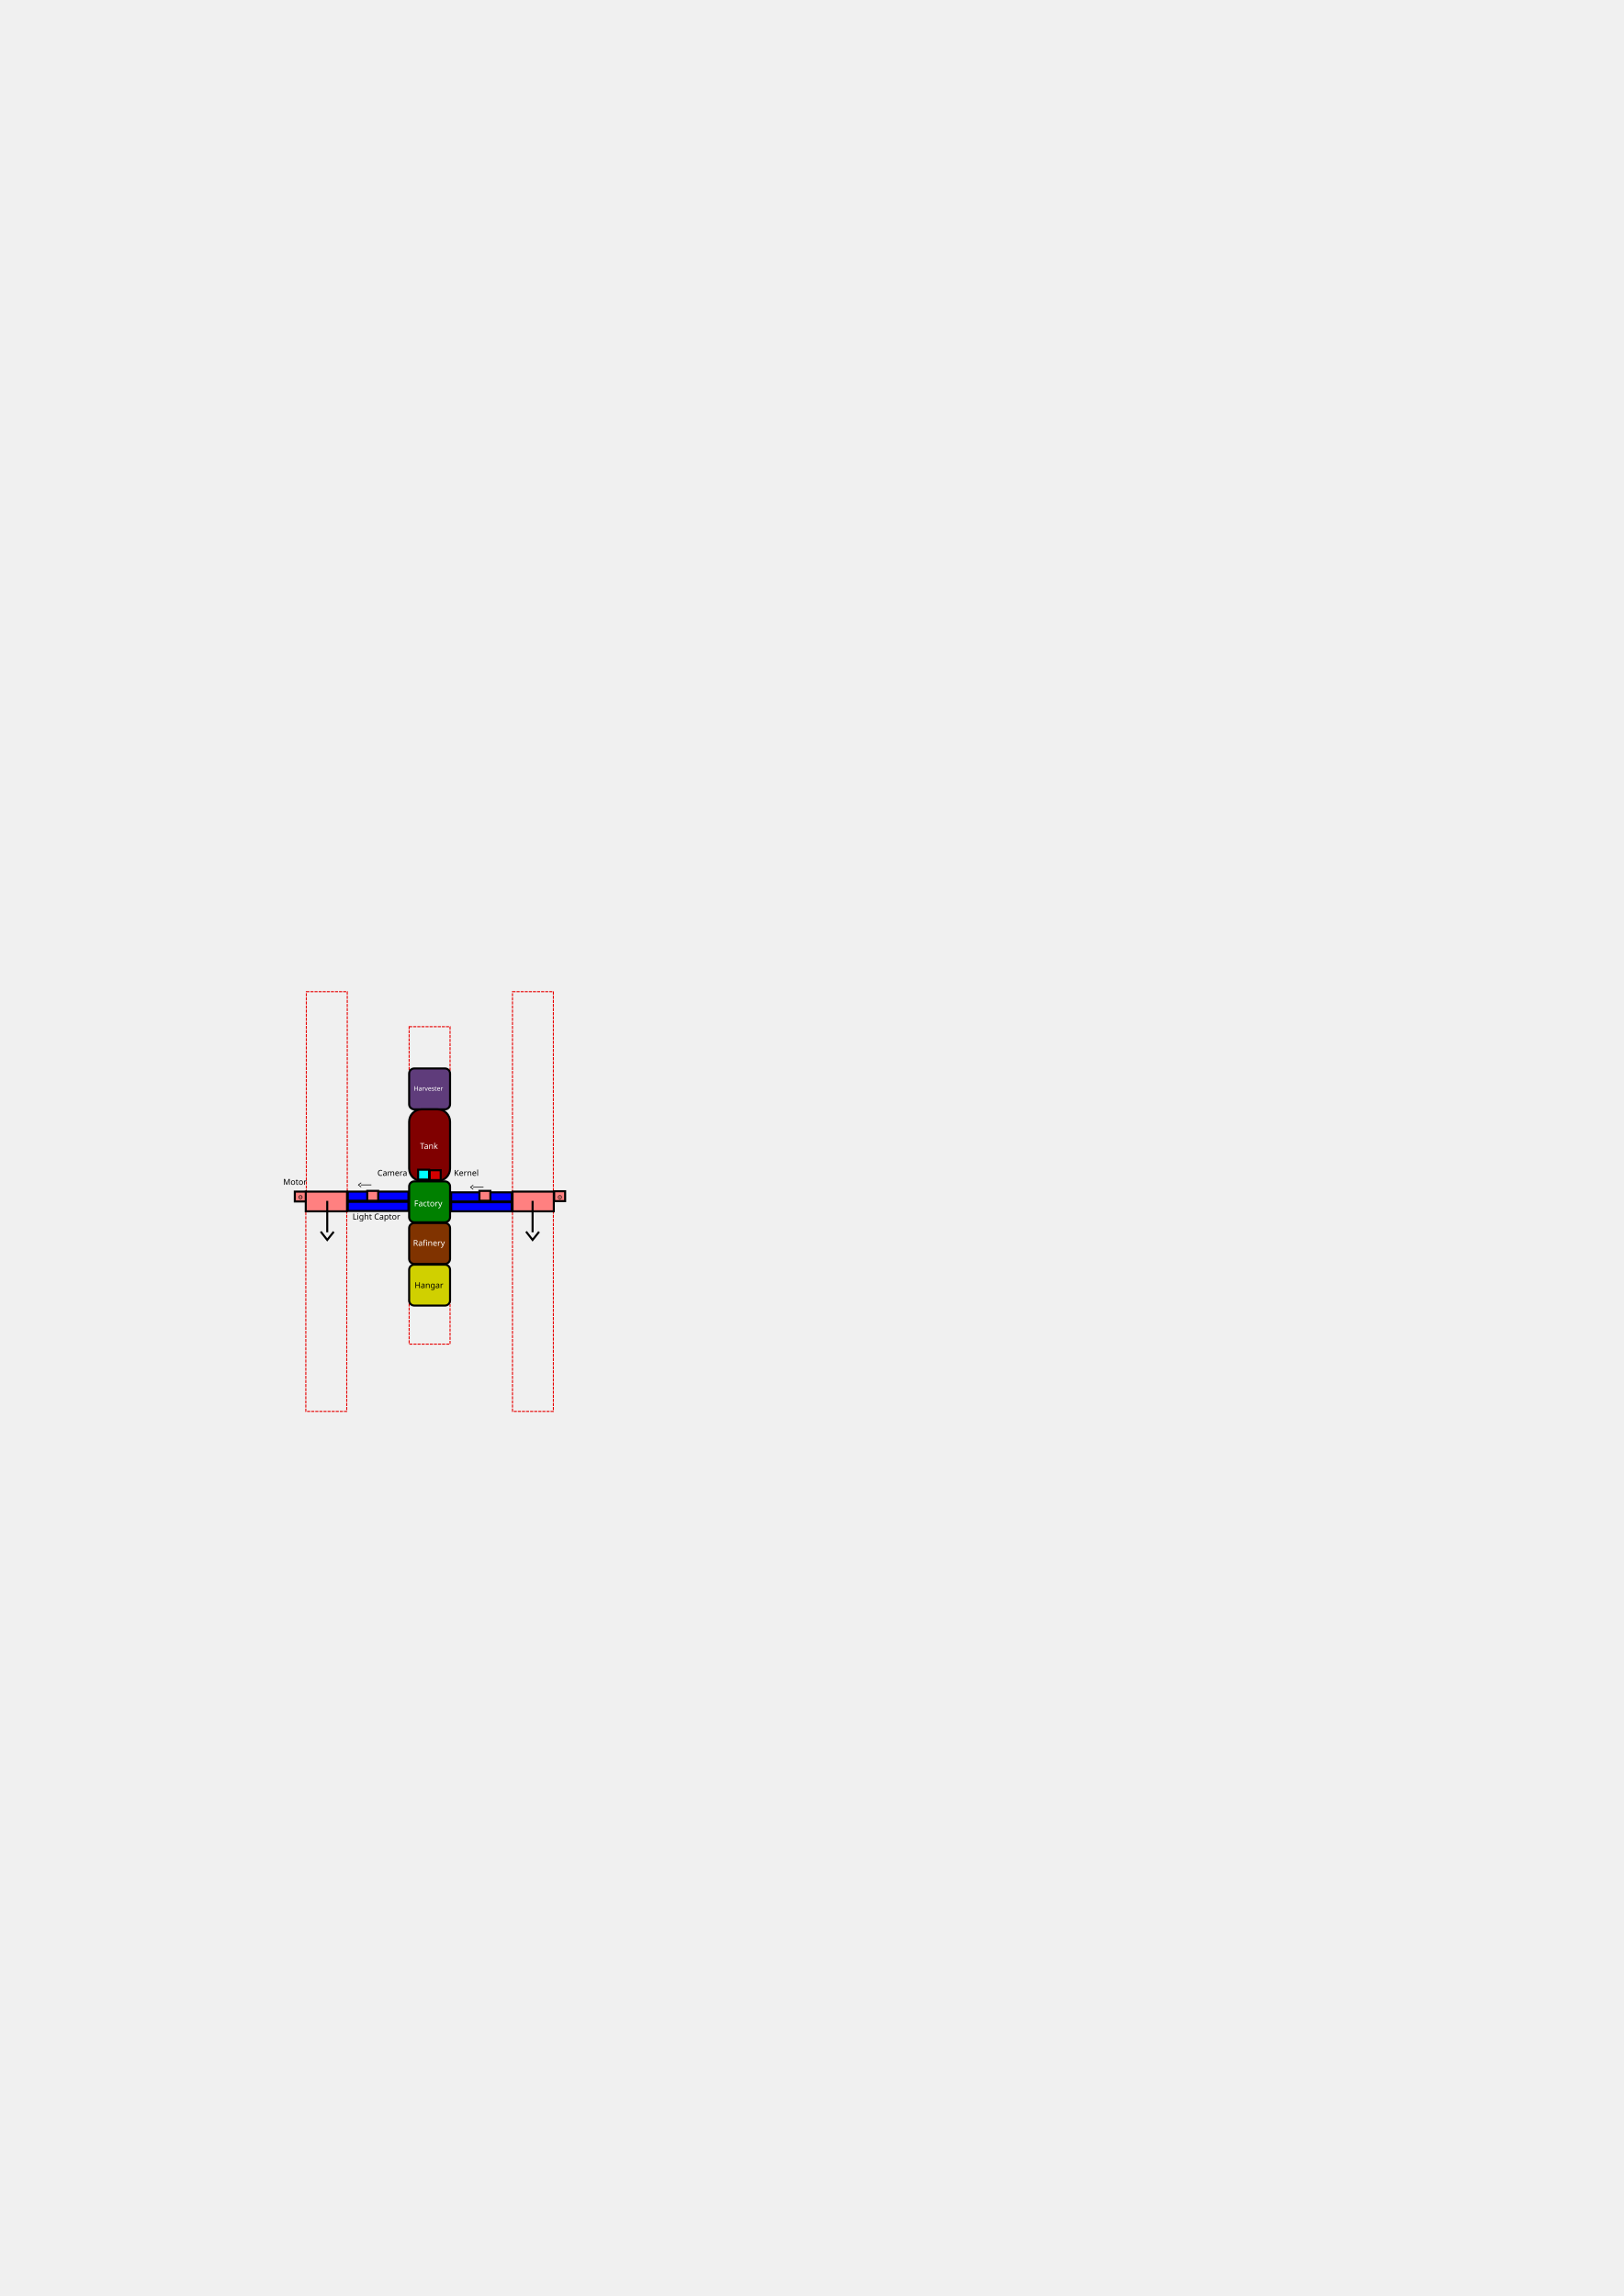
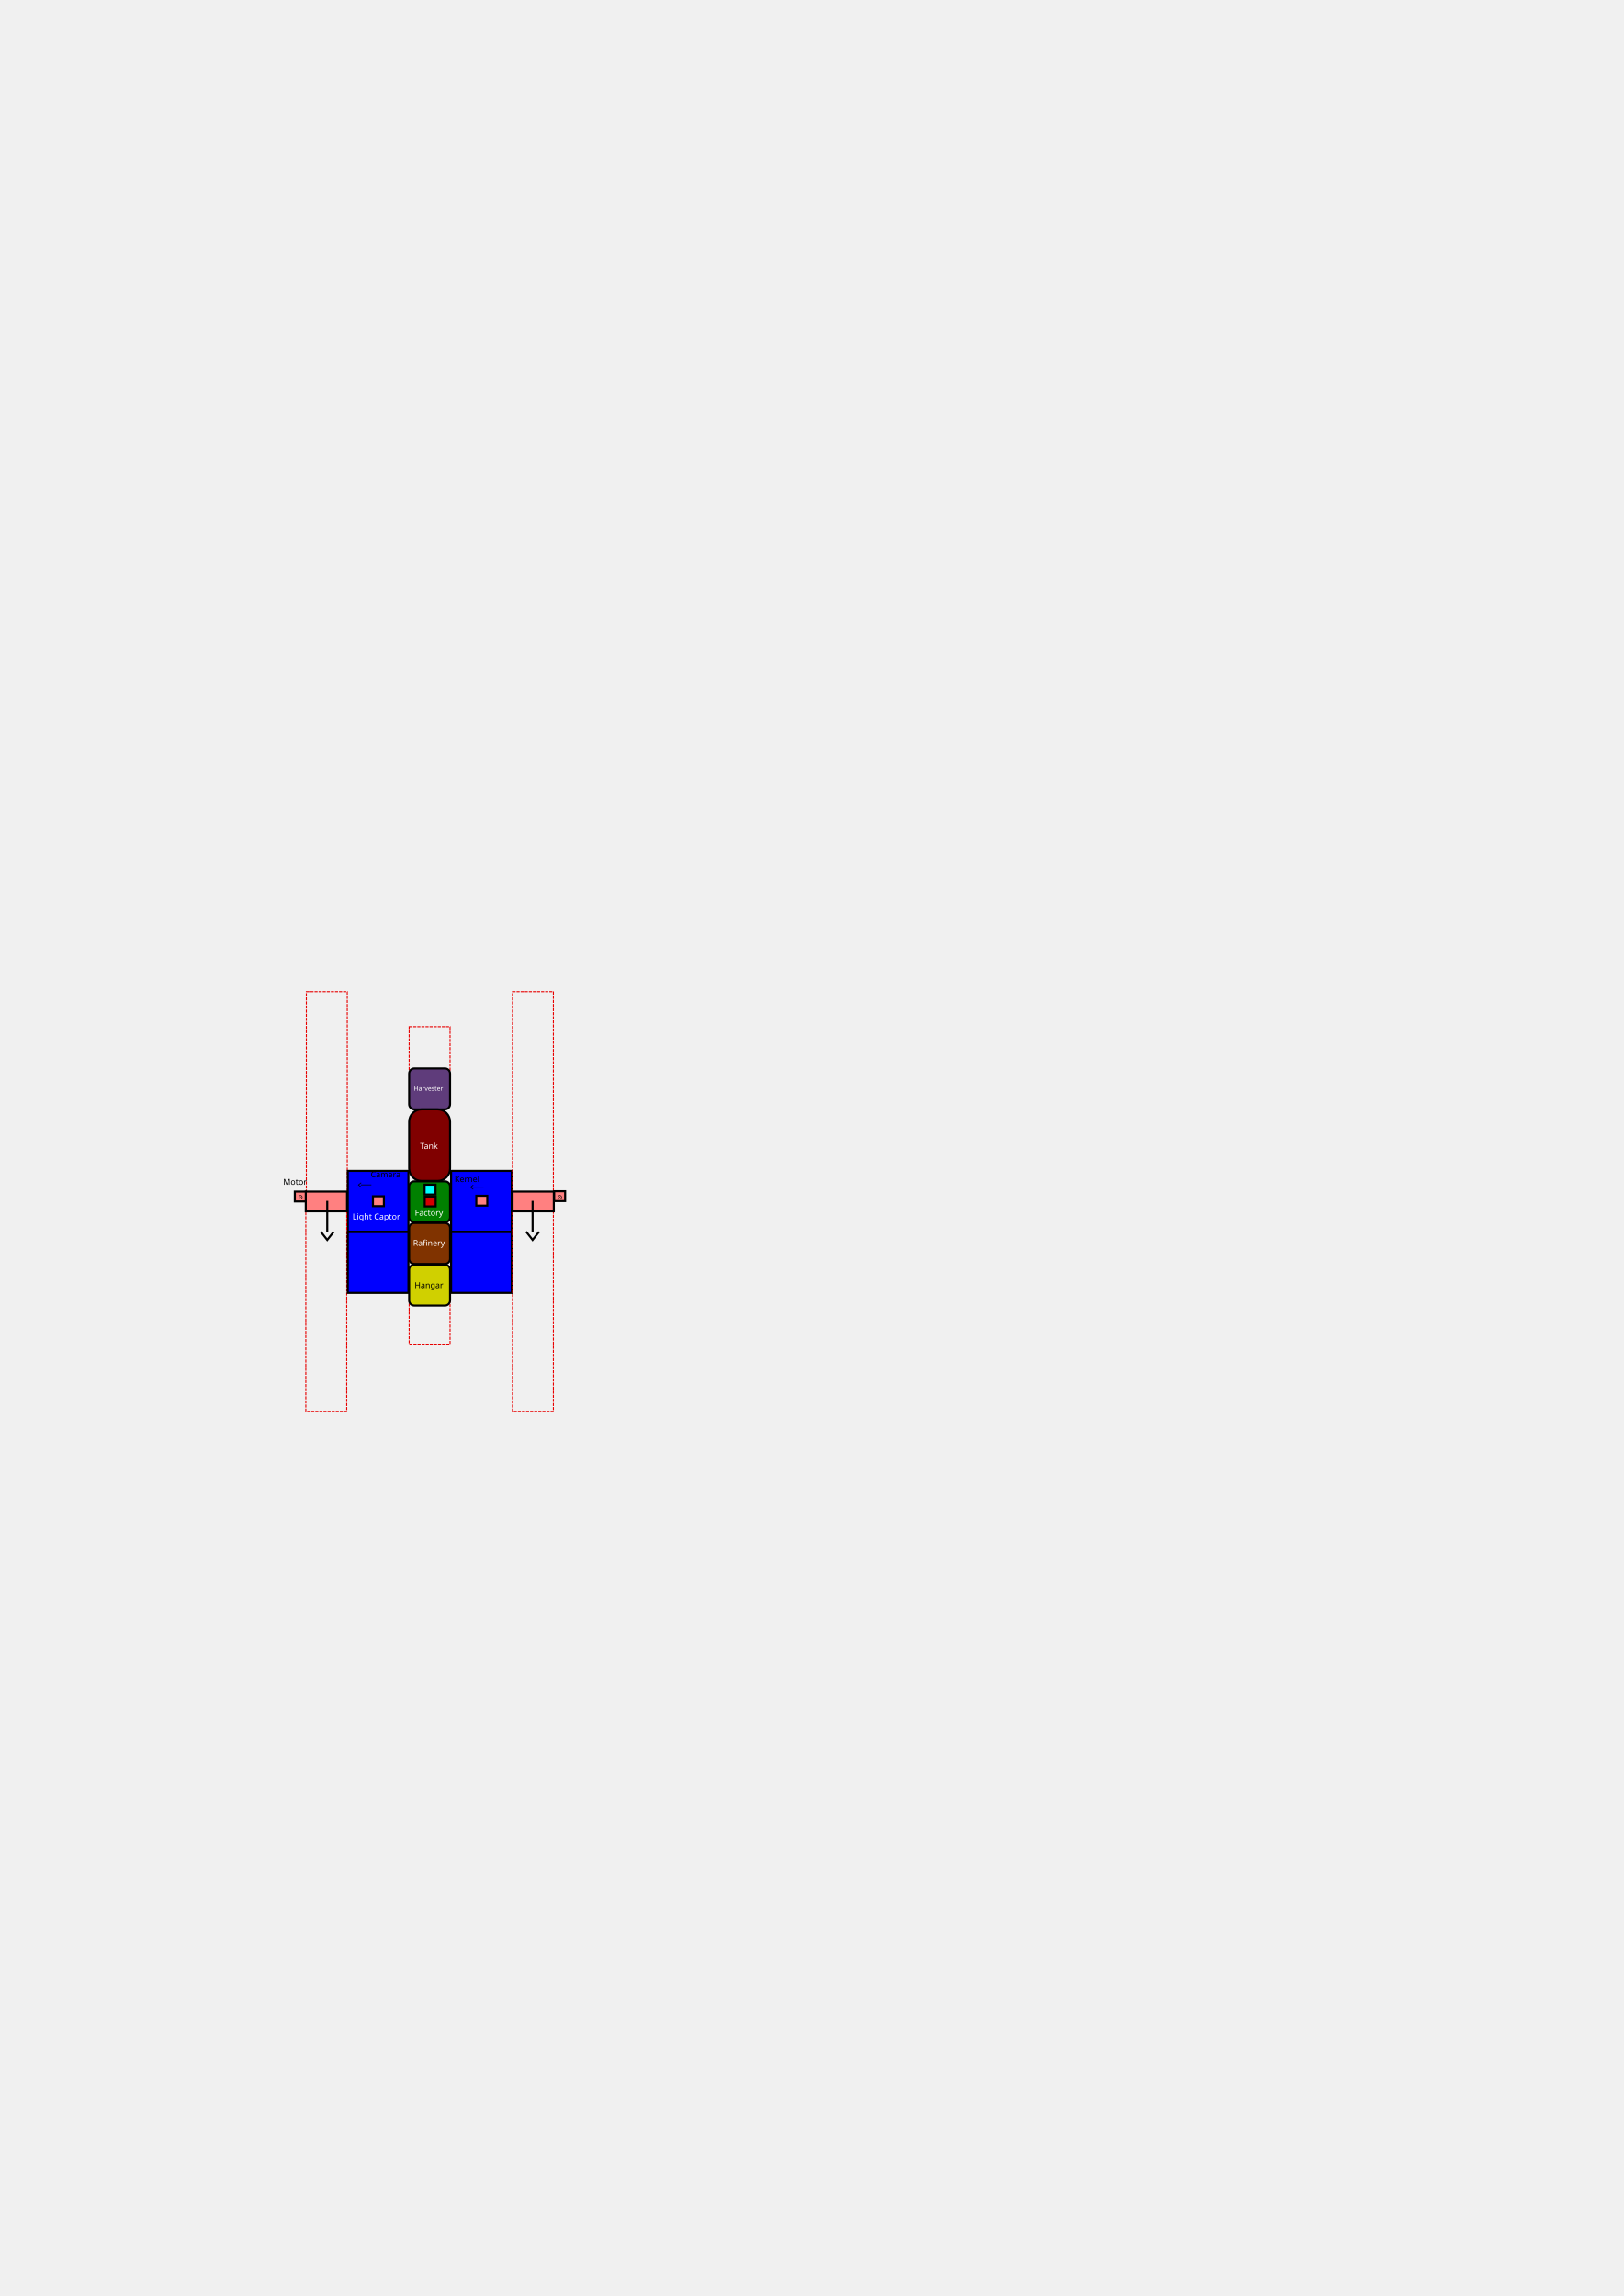
<svg xmlns="http://www.w3.org/2000/svg" width="210mm" height="297mm" id="svg2" version="1.1">
  <defs id="defs4" />
  <g id="layer1">
    <rect ry="0" y="484.832" x="149.745" height="98.126" width="20" id="rect3795" style="fill:none;stroke:#e70000;stroke-width:0.5;stroke-miterlimit:4;stroke-opacity:1;stroke-dasharray:1.5, 0.5;stroke-dashoffset:0" rx="0" />
    <rect ry="0" y="501.948" x="200" height="21.607" width="20" id="rect3904" style="fill:none;stroke:#e70000;stroke-width:0.5;stroke-miterlimit:4;stroke-opacity:1;stroke-dasharray:1.5, 0.5;stroke-dashoffset:0" />
    <rect style="fill:#5f3c7b;fill-opacity:1;stroke:#000000;stroke-opacity:1" id="rect2987" width="20" height="20" x="200" y="522.362" ry="2.5" />
    <text xml:space="preserve" style="font-size:3.112px;font-style:normal;font-weight:normal;line-height:125%;letter-spacing:0px;word-spacing:0px;fill:#ffffff;fill-opacity:1;stroke:none;font-family:Sans" x="202.245" y="533.27" id="text3757">
      <tspan id="tspan3759" x="202.245" y="533.27">Harvester</tspan>
    </text>
+     <rect ry="0" y="572.455" x="220.508" height="29.718" width="29.643" id="rect3050" style="fill:#0000ff;fill-opacity:1;stroke:#000000;stroke-opacity:1" />
+     <rect style="fill:#0000ff;fill-opacity:1;stroke:#000000;stroke-opacity:1" id="rect3052" width="29.643" height="29.718" x="220.508" y="602.38" ry="0" />
    <rect ry="6.071" y="542.362" x="200" height="35" width="20" id="rect3761" style="fill:#800000;fill-opacity:1;stroke:#000000;stroke-opacity:1" />
    <rect ry="2.5" y="577.576" x="200" height="20" width="20" id="rect3763" style="fill:#008000;fill-opacity:1;stroke:#000000;stroke-opacity:1" />
    <text id="text3765" y="561.722" x="205.315" style="font-size:4px;font-style:normal;font-weight:normal;line-height:125%;letter-spacing:0px;word-spacing:0px;fill:#ffffff;fill-opacity:1;stroke:none;font-family:Sans" xml:space="preserve">
      <tspan y="561.722" x="205.315" id="tspan3767">Tank</tspan>
    </text>
-     <text xml:space="preserve" style="font-size:4px;font-style:normal;font-weight:normal;line-height:125%;letter-spacing:0px;word-spacing:0px;fill:#ffffff;fill-opacity:1;stroke:none;font-family:Sans" x="202.411" y="589.766" id="text3769">
-       <tspan id="tspan3771" x="202.411" y="589.766">Factory</tspan>
+     <text xml:space="preserve" style="font-size:4px;font-style:normal;font-weight:normal;line-height:125%;letter-spacing:0px;word-spacing:0px;fill:#ffffff;fill-opacity:1;stroke:none;font-family:Sans" x="202.789" y="594.312" id="text3769">
+       <tspan id="tspan3771" x="202.789" y="594.312">Factory</tspan>
    </text>
    <rect style="fill:#803300;fill-opacity:1;stroke:#000000;stroke-opacity:1" id="rect3773" width="20" height="20" x="200" y="597.934" ry="2.5" />
    <text id="text3775" y="609.096" x="201.905" style="font-size:4px;font-style:normal;font-weight:normal;line-height:125%;letter-spacing:0px;word-spacing:0px;fill:#ffffff;fill-opacity:1;stroke:none;font-family:Sans" xml:space="preserve">
      <tspan y="609.096" x="201.905" id="tspan3777">Rafinery</tspan>
    </text>
    <rect style="fill:none;stroke:#e70000;stroke-width:0.5;stroke-miterlimit:4;stroke-opacity:1;stroke-dasharray:1.5, 0.5;stroke-dashoffset:0" id="rect3797" width="20" height="21.607" x="200" y="635.541" ry="0" />
    <rect ry="2.5" y="618.291" x="200" height="20" width="20" id="rect3779" style="fill:#d0d000;fill-opacity:1;stroke:#000000;stroke-opacity:1" />
    <text xml:space="preserve" style="font-size:4px;font-style:normal;font-weight:normal;line-height:125%;letter-spacing:0px;word-spacing:0px;fill:#000000;fill-opacity:1;stroke:none;font-family:Sans" x="202.663" y="629.749" id="text3781">
      <tspan id="tspan3783" x="202.663" y="629.749">Hangar</tspan>
    </text>
-     <rect style="fill:#0000ff;fill-opacity:1;stroke:#000000;stroke-opacity:1" id="rect3785" width="29.643" height="4.464" x="170" y="582.577" ry="0" />
+     <rect style="fill:#0000ff;fill-opacity:1;stroke:#000000;stroke-opacity:1" id="rect3785" width="29.643" height="29.718" x="170" y="572.455" ry="0" />
    <rect rx="0" style="fill:none;stroke:#e70000;stroke-width:0.5;stroke-miterlimit:4;stroke-opacity:1;stroke-dasharray:1.5, 0.5;stroke-dashoffset:0" id="rect3900" width="20" height="98.126" x="149.492" y="591.909" ry="0" />
-     <rect ry="0" y="587.577" x="170" height="4.464" width="29.643" id="rect3789" style="fill:#0000ff;fill-opacity:1;stroke:#000000;stroke-opacity:1" />
    <rect ry="0" y="591.909" x="250.508" height="98.126" width="20" id="rect3898" style="fill:none;stroke:#e70000;stroke-width:0.5;stroke-miterlimit:4;stroke-opacity:1;stroke-dasharray:1.5, 0.5;stroke-dashoffset:0" rx="0" />
-     <rect style="fill:#0000ff;fill-opacity:1;stroke:#000000;stroke-opacity:1" id="rect3791" width="29.643" height="4.464" x="220.536" y="587.755" ry="0" />
    <rect rx="0" style="fill:none;stroke:#e70000;stroke-width:0.5;stroke-miterlimit:4;stroke-opacity:1;stroke-dasharray:1.5, 0.5;stroke-dashoffset:0" id="rect3896" width="20" height="98.126" x="250.508" y="484.832" ry="0" />
-     <rect ry="0" y="582.934" x="220.536" height="4.464" width="29.643" id="rect3793" style="fill:#0000ff;fill-opacity:1;stroke:#000000;stroke-opacity:1" />
    <rect ry="0" y="582.577" x="149.464" height="9.643" width="20.179" id="rect3799" style="fill:#ff8080;fill-opacity:1;stroke:#000000;stroke-opacity:1" />
    <rect style="fill:#ff8080;fill-opacity:1;stroke:#000000;stroke-opacity:1" id="rect3801" width="20.179" height="9.643" x="250.536" y="582.577" ry="0" />
-     <text id="text3803" y="596.219" x="172.321" style="font-size:4px;font-style:normal;font-weight:normal;line-height:125%;letter-spacing:0px;word-spacing:0px;fill:#000000;fill-opacity:1;stroke:none;font-family:Sans" xml:space="preserve">
+     <text id="text3803" y="596.219" x="172.321" style="font-size:4px;font-style:normal;font-weight:normal;line-height:125%;letter-spacing:0px;word-spacing:0px;fill:#ffffff;fill-opacity:1;stroke:none;font-family:Sans" xml:space="preserve">
      <tspan y="596.219" x="172.321" id="tspan3805">Light Captor</tspan>
    </text>
    <rect style="fill:#ff8080;fill-opacity:1;stroke:#000000;stroke-opacity:1" id="rect3807" width="5.357" height="4.821" x="144.107" y="582.577" ry="0" />
-     <rect ry="0" y="582.219" x="179.515" height="4.821" width="5.357" id="rect3809" style="fill:#ff8080;fill-opacity:1;stroke:#000000;stroke-opacity:1" />
-     <rect style="fill:#ff8080;fill-opacity:1;stroke:#000000;stroke-opacity:1" id="rect3811" width="5.357" height="4.821" x="234.348" y="582.219" ry="0" />
+     <rect ry="0" y="584.871" x="182.293" height="4.821" width="5.357" id="rect3809" style="fill:#ff8080;fill-opacity:1;stroke:#000000;stroke-opacity:1" />
+     <rect style="fill:#ff8080;fill-opacity:1;stroke:#000000;stroke-opacity:1" id="rect3811" width="5.357" height="4.821" x="232.833" y="584.618" ry="0" />
    <rect style="fill:#ff8080;fill-opacity:1;stroke:#000000;stroke-opacity:1" id="rect3813" width="5.357" height="4.821" x="270.893" y="582.398" ry="0" />
    <text xml:space="preserve" style="font-size:4px;font-style:normal;font-weight:normal;line-height:125%;letter-spacing:0px;word-spacing:0px;fill:#000000;fill-opacity:1;stroke:none;font-family:Sans" x="138.393" y="579.255" id="text3815">
      <tspan id="tspan3817" x="138.393" y="579.255">Motor</tspan>
    </text>
    <g id="g3823" transform="translate(0.7576144,-0.2525381)">
      <path id="path3819" d="m 159.199,587.362 0,15.357" style="fill:none;stroke:#000000;stroke-width:1px;stroke-linecap:butt;stroke-linejoin:miter;stroke-opacity:1" />
      <path id="path3821" d="m 162.382,602.465 -3.183,3.989 -3.183,-4.063" style="fill:none;stroke:#000000;stroke-width:1px;stroke-linecap:butt;stroke-linejoin:miter;stroke-opacity:1" />
    </g>
    <g transform="translate(101.1415,-0.2525381)" id="g3827">
      <path style="fill:none;stroke:#000000;stroke-width:1px;stroke-linecap:butt;stroke-linejoin:miter;stroke-opacity:1" d="m 159.199,587.362 0,15.357" id="path3829" />
      <path style="fill:none;stroke:#000000;stroke-width:1px;stroke-linecap:butt;stroke-linejoin:miter;stroke-opacity:1" d="m 162.382,602.465 -3.183,3.989 -3.183,-4.063" id="path3831" />
    </g>
    <path style="fill:#ff8080;fill-opacity:1;stroke:#000000;stroke-width:0.3;stroke-miterlimit:4;stroke-opacity:1;stroke-dasharray:none;stroke-dashoffset:0" id="path3833" d="m 147.719,585.309 a 0.821,0.821 0 1 1 -1.641,0 0.821,0.821 0 1 1 1.641,0 z" />
    <path d="m 147.103,585.309 a 0.205,0.205 0 1 1 -0.41,0 0.205,0.205 0 1 1 0.41,0 z" id="path3835" style="fill:#000000;fill-opacity:1;stroke:none" />
    <path d="m 147.719,585.309 a 0.821,0.821 0 1 1 -1.641,0 0.821,0.821 0 1 1 1.641,0 z" id="path3849" style="fill:#ff8080;fill-opacity:1;stroke:#000000;stroke-width:0.3;stroke-miterlimit:4;stroke-opacity:1;stroke-dasharray:none;stroke-dashoffset:0" transform="translate(126.7741,0)" />
    <path style="fill:#000000;fill-opacity:1;stroke:none" id="path3851" d="m 147.103,585.309 a 0.205,0.205 0 1 1 -0.41,0 0.205,0.205 0 1 1 0.41,0 z" transform="translate(126.7741,0)" />
    <g transform="matrix(0,0.3314635,-0.3314635,0,376.2212,526.5253)" id="g3853">
      <path style="fill:none;stroke:#000000;stroke-width:1px;stroke-linecap:butt;stroke-linejoin:miter;stroke-opacity:1" d="m 159.199,587.362 0,15.357" id="path3855" />
      <path style="fill:none;stroke:#000000;stroke-width:1px;stroke-linecap:butt;stroke-linejoin:miter;stroke-opacity:1" d="m 162.382,602.465 -3.183,3.989 -3.183,-4.063" id="path3857" />
    </g>
    <g id="g3859" transform="matrix(0,0.3314635,-0.3314635,0,431.022,527.6617)">
      <path id="path3861" d="m 159.199,587.362 0,15.357" style="fill:none;stroke:#000000;stroke-width:1px;stroke-linecap:butt;stroke-linejoin:miter;stroke-opacity:1" />
      <path id="path3863" d="m 162.382,602.465 -3.183,3.989 -3.183,-4.063" style="fill:none;stroke:#000000;stroke-width:1px;stroke-linecap:butt;stroke-linejoin:miter;stroke-opacity:1" />
    </g>
-     <rect style="fill:#00ffff;fill-opacity:1;stroke:#000000;stroke-opacity:1" id="rect3865" width="5.357" height="4.821" x="204.39" y="571.865" ry="0" />
-     <rect ry="0" y="572.118" x="210.072" height="4.821" width="5.357" id="rect3867" style="fill:#d40000;fill-opacity:1;stroke:#000000;stroke-opacity:1" />
-     <text xml:space="preserve" style="font-size:4px;font-style:normal;font-weight:normal;line-height:125%;letter-spacing:0px;word-spacing:0px;fill:#000000;fill-opacity:1;stroke:none;font-family:Sans" x="221.856" y="574.854" id="text3869">
-       <tspan id="tspan3871" x="221.856" y="574.854">Kernel</tspan>
+     <rect style="fill:#00ffff;fill-opacity:1;stroke:#000000;stroke-opacity:1" id="rect3865" width="5.357" height="4.821" x="207.547" y="579.189" ry="0" />
+     <rect ry="0" y="584.997" x="207.61" height="4.821" width="5.357" id="rect3867" style="fill:#d40000;fill-opacity:1;stroke:#000000;stroke-opacity:1" />
+     <text xml:space="preserve" style="font-size:4px;font-style:normal;font-weight:normal;line-height:125%;letter-spacing:0px;word-spacing:0px;fill:#000000;fill-opacity:1;stroke:none;font-family:Sans" x="222.235" y="577.884" id="text3869">
+       <tspan id="tspan3871" x="222.235" y="577.884">Kernel</tspan>
    </text>
-     <text id="text3873" y="574.854" x="184.48" style="font-size:4px;font-style:normal;font-weight:normal;line-height:125%;letter-spacing:0px;word-spacing:0px;fill:#000000;fill-opacity:1;stroke:none;font-family:Sans" xml:space="preserve">
-       <tspan y="574.854" x="184.48" id="tspan3875">Camera</tspan>
+     <text id="text3873" y="575.612" x="181.197" style="font-size:4px;font-style:normal;font-weight:normal;line-height:125%;letter-spacing:0px;word-spacing:0px;fill:#000000;fill-opacity:1;stroke:none;font-family:Sans" xml:space="preserve">
+       <tspan y="575.612" x="181.197" id="tspan3875">Camera</tspan>
    </text>
+     <rect ry="0" y="602.38" x="170" height="29.718" width="29.643" id="rect3048" style="fill:#0000ff;fill-opacity:1;stroke:#000000;stroke-opacity:1" />
  </g>
</svg>
